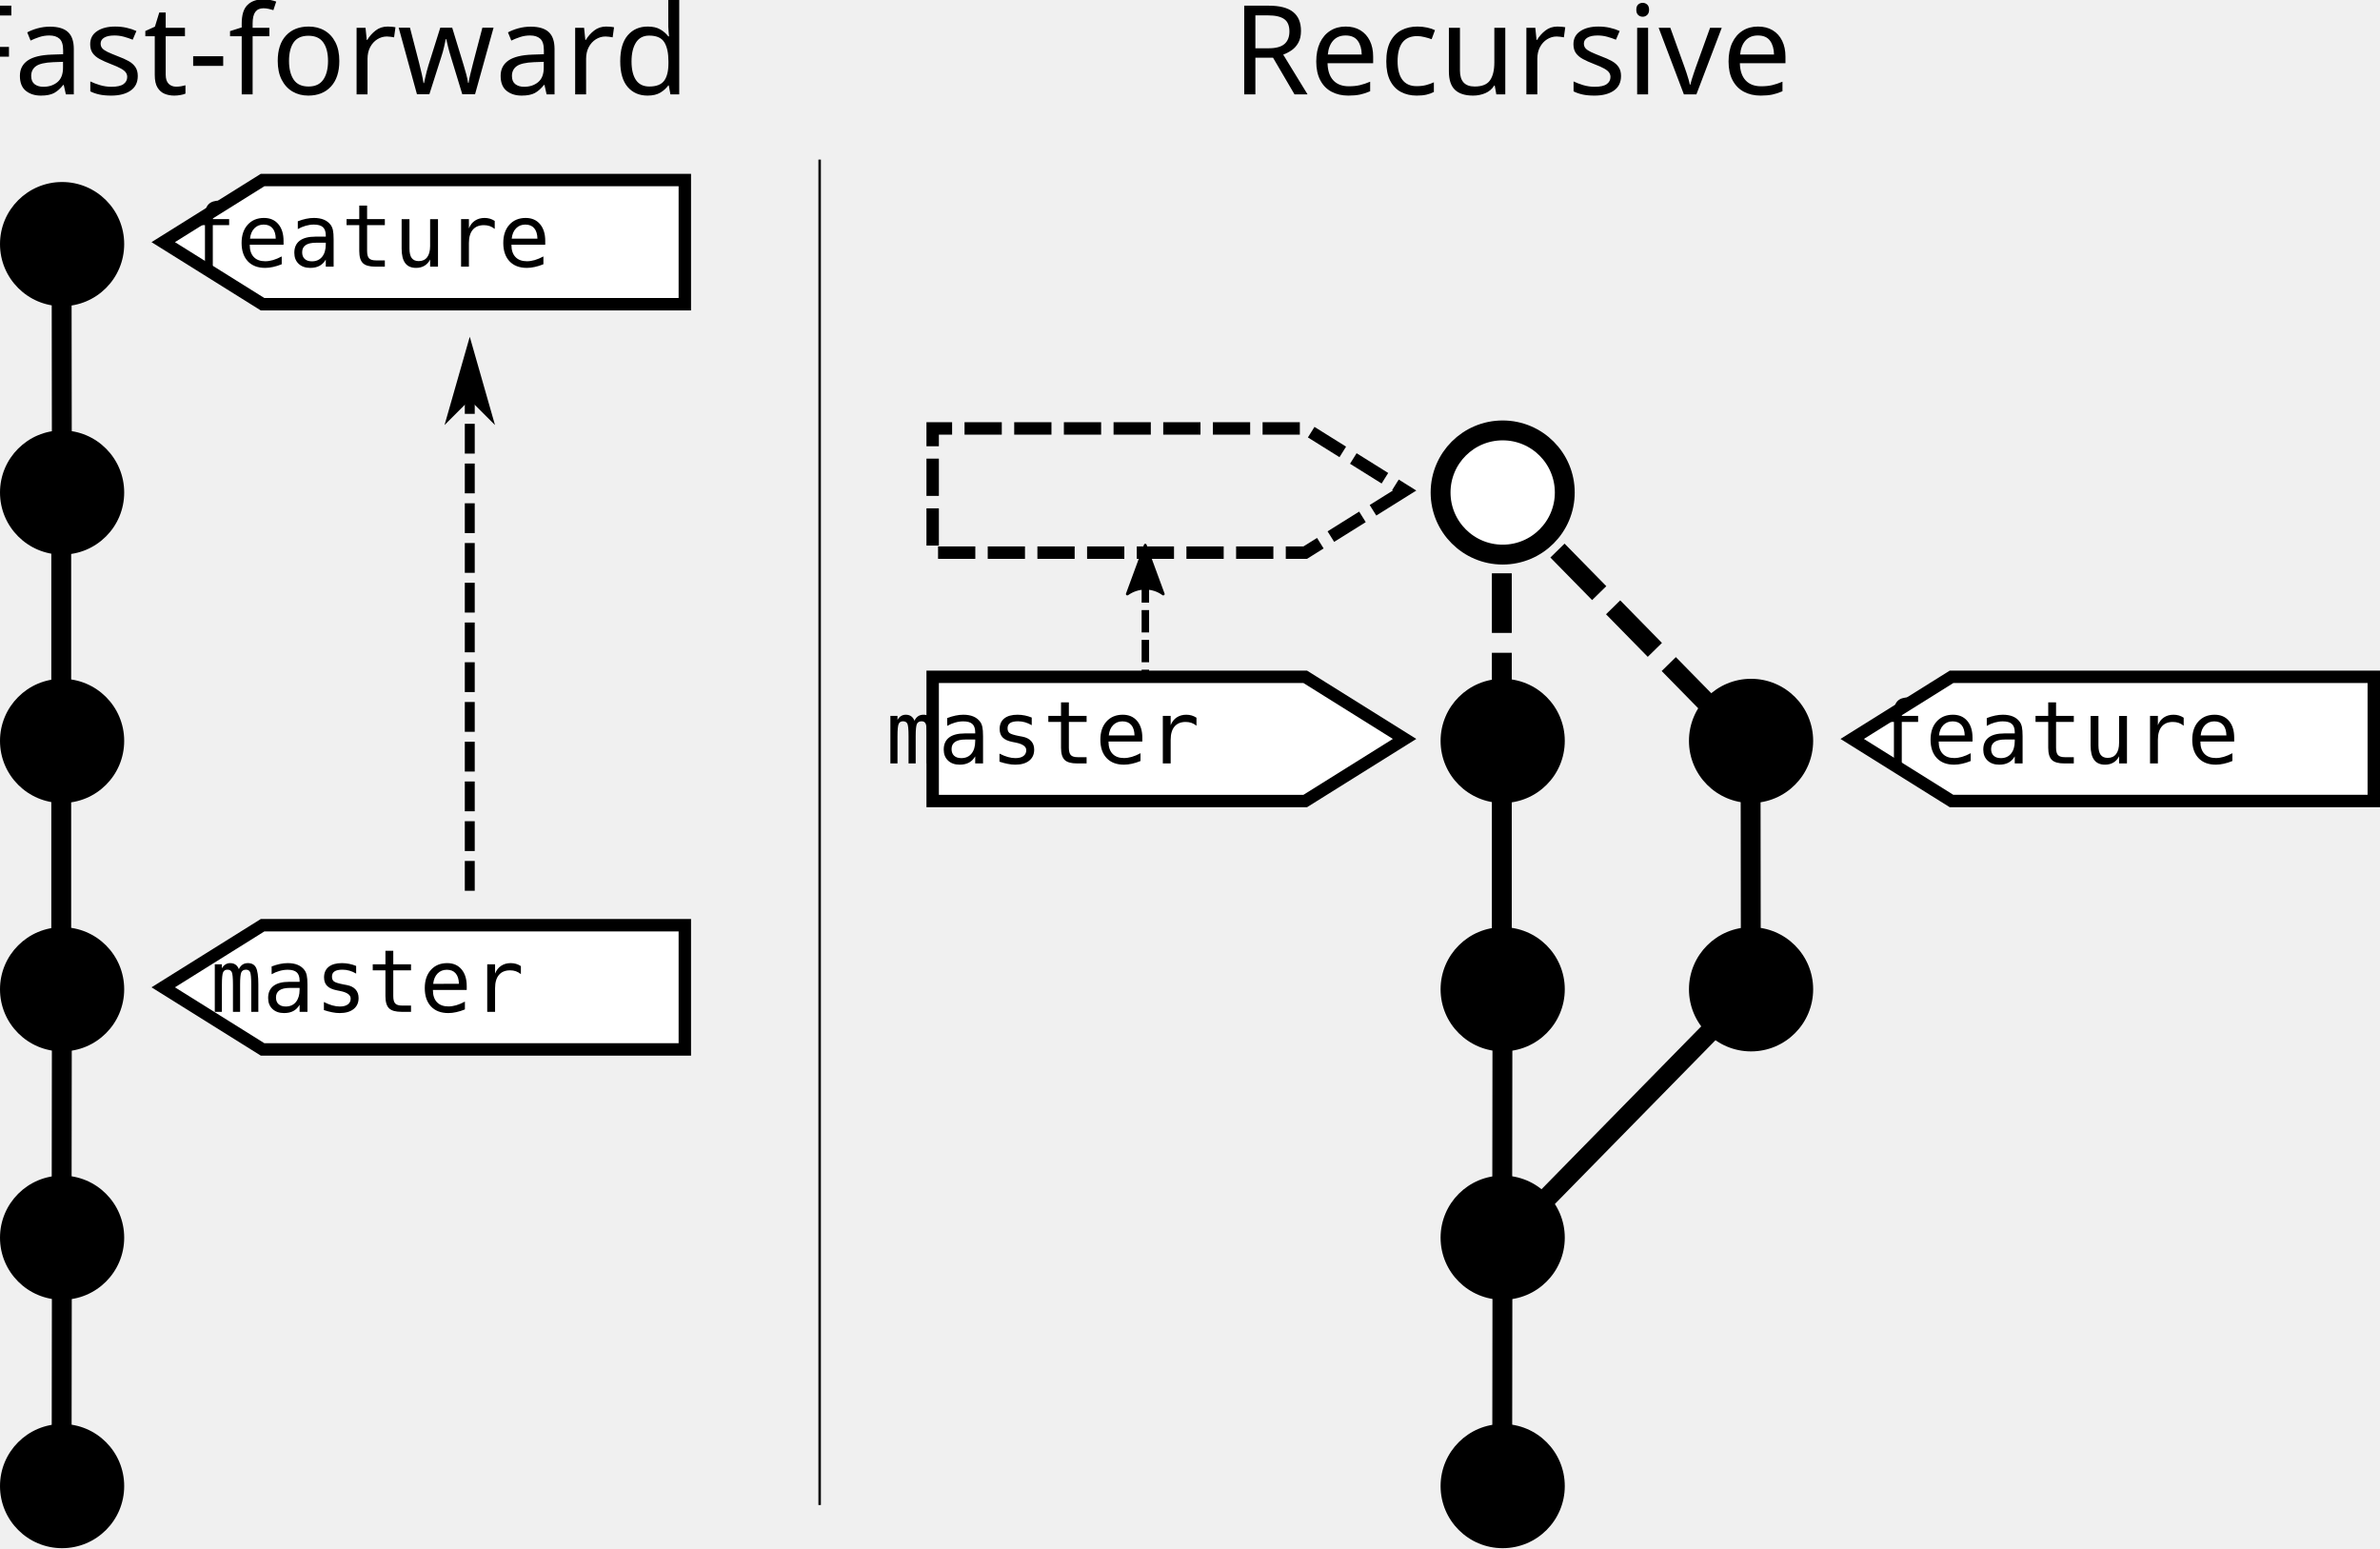
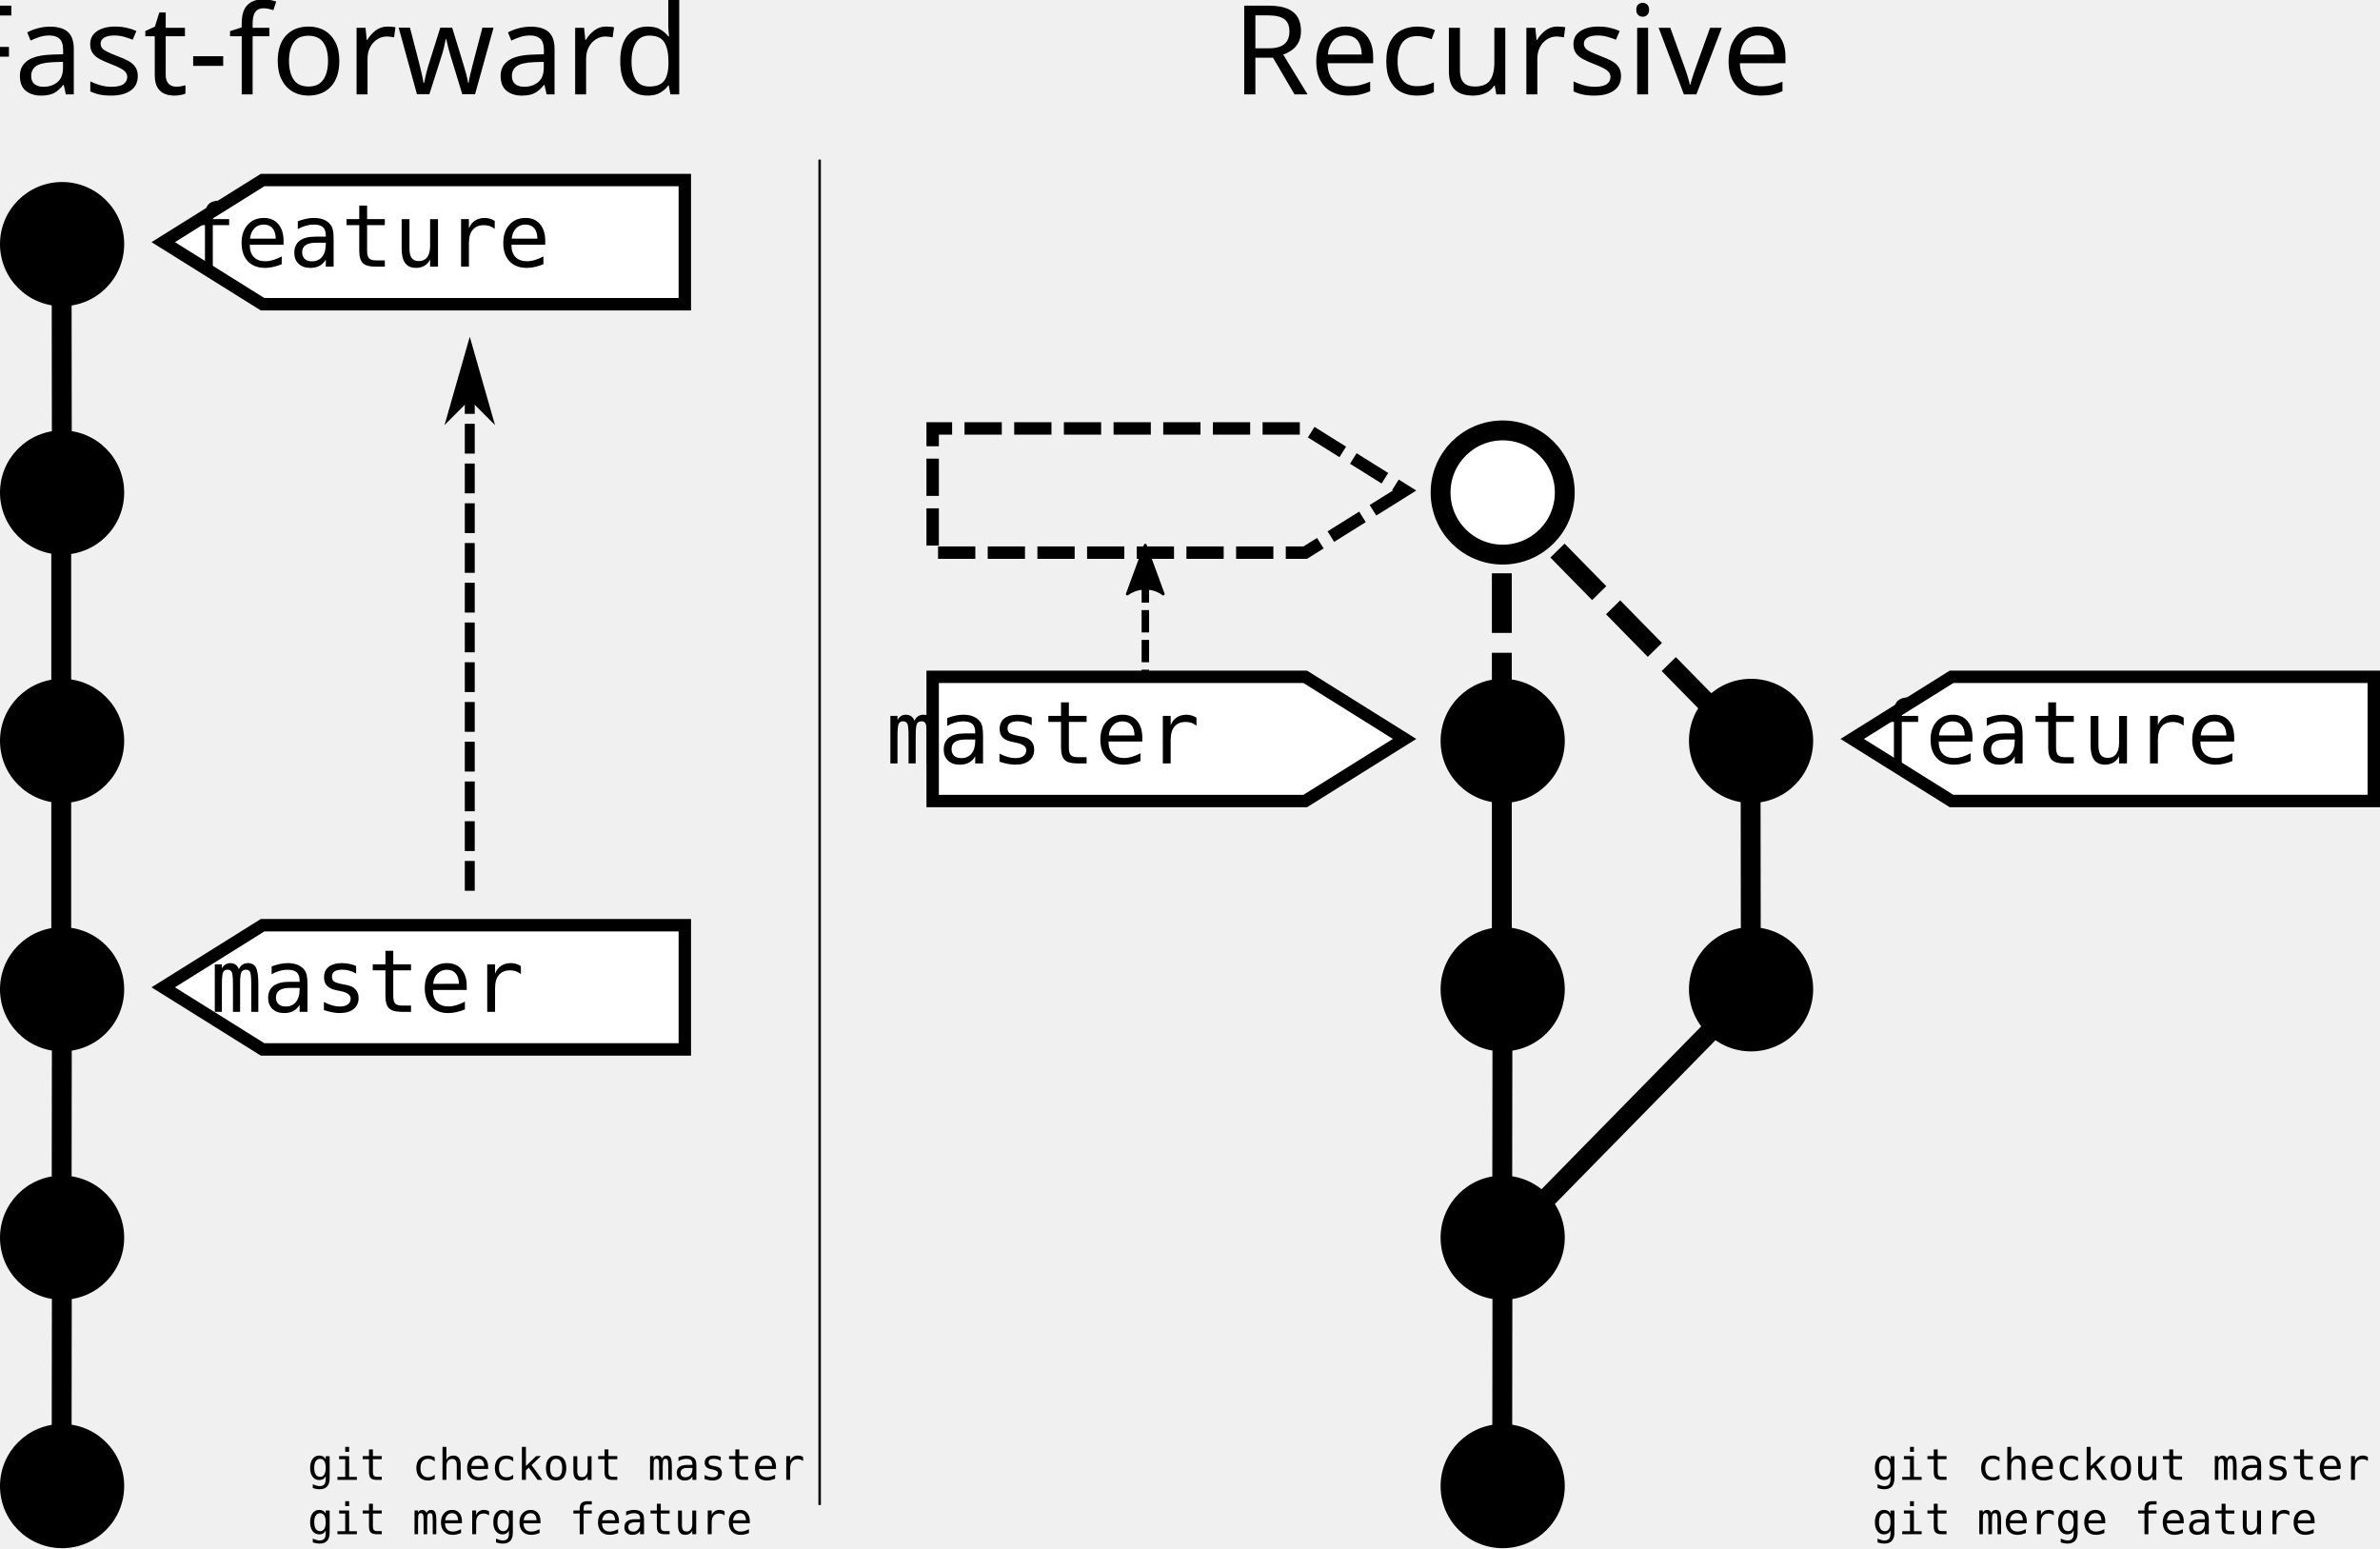
<svg xmlns="http://www.w3.org/2000/svg" width="270.431mm" height="175.903mm" viewBox="0 0 958.219 623.278" id="svg4719" version="1.1">
  <defs id="defs4721">
    <marker orient="auto" refY="0" refX="0" id="Arrow2Mend" style="overflow:visible">
      <path id="path4245" style="fill:#000000;fill-opacity:1;fill-rule:evenodd;stroke:#000000;stroke-width:0.625;stroke-linejoin:round;stroke-opacity:1" d="M 8.719,4.034 -2.207,0.016 8.719,-4.002 c -1.745,2.372 -1.735,5.617 -6e-7,8.035 z" transform="scale(-0.6,-0.6)" />
    </marker>
    <marker style="overflow:visible" id="marker5902" refX="0" refY="0" orient="auto">
      <path transform="matrix(-0.4,0,0,-0.4,-4,0)" style="fill:#000000;fill-opacity:1;fill-rule:evenodd;stroke:#000000;stroke-width:1pt;stroke-opacity:1" d="M 0,0 5,-5 -12.5,0 5,5 0,0 Z" id="path5904" />
    </marker>
    <marker style="overflow:visible" id="marker5592" refX="0" refY="0" orient="auto">
      <path transform="matrix(-0.4,0,0,-0.4,-4,0)" style="fill:#000000;fill-opacity:1;fill-rule:evenodd;stroke:#000000;stroke-width:1pt;stroke-opacity:1" d="M 0,0 5,-5 -12.5,0 5,5 0,0 Z" id="path5594" />
    </marker>
    <marker style="overflow:visible" id="marker5531" refX="0" refY="0" orient="auto">
      <path transform="matrix(-0.4,0,0,-0.4,-4,0)" style="fill:#000000;fill-opacity:1;fill-rule:evenodd;stroke:#000000;stroke-width:1pt;stroke-opacity:1" d="M 0,0 5,-5 -12.5,0 5,5 0,0 Z" id="path5533" />
    </marker>
    <marker orient="auto" refY="0" refX="0" id="Arrow1Mend" style="overflow:visible">
      <path id="path4227" d="M 0,0 5,-5 -12.5,0 5,5 0,0 Z" style="fill:#000000;fill-opacity:1;fill-rule:evenodd;stroke:#000000;stroke-width:1pt;stroke-opacity:1" transform="matrix(-0.4,0,0,-0.4,-4,0)" />
    </marker>
  </defs>
  <g id="layer1" transform="translate(-60.34692,-246.6158)">
    <path id="path5590" d="m 521.481,525.229 0,-55.162" style="fill:none;fill-rule:evenodd;stroke:#000000;stroke-width:3;stroke-linecap:butt;stroke-linejoin:miter;stroke-miterlimit:4;stroke-dasharray:9, 3;stroke-dashoffset:0;stroke-opacity:1;marker-end:url(#Arrow2Mend)" />
    <g id="g5328" transform="translate(-689.5332,-153.5432)">
      <path style="fill:#ffffff;fill-opacity:1;fill-rule:evenodd;stroke:#000000;stroke-width:5;stroke-linecap:butt;stroke-linejoin:miter;stroke-miterlimit:4;stroke-dasharray:none;stroke-opacity:1" d="m 815.599,497.641 40,25 170,0 0,-50 -170,0 z" id="path5288" />
      <text xml:space="preserve" style="font-style:normal;font-weight:normal;font-size:40px;line-height:125%;font-family:sans-serif;text-align:center;letter-spacing:0px;word-spacing:0px;text-anchor:middle;fill:#000000;fill-opacity:1;stroke:none;stroke-width:1px;stroke-linecap:butt;stroke-linejoin:miter;stroke-opacity:1" x="934.118" y="507.509" id="text5284">
        <tspan id="tspan5286" x="934.118" y="507.509" style="font-style:normal;font-variant:normal;font-weight:normal;font-stretch:normal;font-size:35px;font-family:monospace;-inkscape-font-specification:monospace;text-align:center;text-anchor:middle">feature</tspan>
      </text>
    </g>
    <circle r="25" cy="444.894" cx="85.347" id="circle5357" style="fill:#000000;fill-opacity:1;stroke-width:2;stroke-miterlimit:4;stroke-dasharray:none" />
    <circle style="fill:#000000;fill-opacity:1;stroke-width:2;stroke-miterlimit:4;stroke-dasharray:none" id="circle5359" cx="85.347" cy="544.894" r="25" />
    <circle r="25" cy="644.894" cx="85.347" id="circle5361" style="fill:#000000;fill-opacity:1;stroke-width:2;stroke-miterlimit:4;stroke-dasharray:none" />
    <path style="fill:none;fill-rule:evenodd;stroke:#000000;stroke-width:8;stroke-linecap:butt;stroke-linejoin:miter;stroke-miterlimit:4;stroke-dasharray:none;stroke-opacity:1" d="m 85,545.419 0,101.976" id="path5369" />
    <path id="path5371" d="m 85,445.419 0,101.976" style="fill:none;fill-rule:evenodd;stroke:#000000;stroke-width:8;stroke-linecap:butt;stroke-linejoin:miter;stroke-miterlimit:4;stroke-dasharray:none;stroke-opacity:1" />
    <circle r="25" cy="744.894" cx="85.347" id="circle5396" style="fill:#000000;fill-opacity:1;stroke-width:2;stroke-miterlimit:4;stroke-dasharray:none" />
    <path id="path5398" d="M 85.266,645.72 85.142,747.366" style="fill:none;fill-rule:evenodd;stroke:#000000;stroke-width:8;stroke-linecap:butt;stroke-linejoin:miter;stroke-miterlimit:4;stroke-dasharray:none;stroke-opacity:1" />
    <path style="fill:none;fill-rule:evenodd;stroke:#000000;stroke-width:8;stroke-linecap:butt;stroke-linejoin:miter;stroke-miterlimit:4;stroke-dasharray:none;stroke-opacity:1" d="M 85.142,345.72 85.266,447.366" id="path5400" />
    <circle style="fill:#000000;fill-opacity:1;stroke-width:2;stroke-miterlimit:4;stroke-dasharray:none" id="circle5402" cx="85.347" cy="344.894" r="25" />
    <circle style="fill:#000000;fill-opacity:1;stroke-width:2;stroke-miterlimit:4;stroke-dasharray:none" id="circle5406" cx="85.347" cy="844.894" r="25" />
    <g transform="translate(-689.5332,146.4568)" id="g5418">
      <path id="path5420" d="m 815.599,497.641 40,25 170,0 0,-50 -170,0 z" style="fill:#ffffff;fill-opacity:1;fill-rule:evenodd;stroke:#000000;stroke-width:5;stroke-linecap:butt;stroke-linejoin:miter;stroke-miterlimit:4;stroke-dasharray:none;stroke-opacity:1" />
      <text id="text5422" y="507.509" x="934.118" style="font-style:normal;font-weight:normal;font-size:40px;line-height:125%;font-family:sans-serif;text-align:center;letter-spacing:0px;word-spacing:0px;text-anchor:middle;fill:#000000;fill-opacity:1;stroke:none;stroke-width:1px;stroke-linecap:butt;stroke-linejoin:miter;stroke-opacity:1" xml:space="preserve">
        <tspan style="font-style:normal;font-variant:normal;font-weight:normal;font-stretch:normal;font-size:35px;font-family:monospace;-inkscape-font-specification:monospace;text-align:center;text-anchor:middle" y="507.509" x="934.118" id="tspan5424">master</tspan>
      </text>
    </g>
    <path style="fill:none;fill-rule:evenodd;stroke:#000000;stroke-width:4;stroke-linecap:butt;stroke-linejoin:miter;stroke-miterlimit:4;stroke-dasharray:12, 4;stroke-dashoffset:0;stroke-opacity:1;marker-end:url(#Arrow1Mend)" d="m 249.481,605.229 0,-215.162" id="path5445" />
    <text xml:space="preserve" style="font-style:normal;font-weight:normal;font-size:50px;line-height:125%;font-family:sans-serif;text-align:center;letter-spacing:0px;word-spacing:0px;text-anchor:middle;fill:#000000;fill-opacity:1;stroke:none;stroke-width:1px;stroke-linecap:butt;stroke-linejoin:miter;stroke-opacity:1" x="221.59" y="284.604" id="text5473">
      <tspan id="tspan5475" x="221.59" y="284.604">Fast-forward</tspan>
    </text>
    <g transform="translate(-9.53319,46.45681)" id="g5477">
      <path id="path5479" d="m 815.599,497.641 40,25 170,0 0,-50 -170,0 z" style="fill:#ffffff;fill-opacity:1;fill-rule:evenodd;stroke:#000000;stroke-width:5;stroke-linecap:butt;stroke-linejoin:miter;stroke-miterlimit:4;stroke-dasharray:none;stroke-opacity:1" />
      <text id="text5481" y="507.509" x="934.118" style="font-style:normal;font-weight:normal;font-size:40px;line-height:125%;font-family:sans-serif;text-align:center;letter-spacing:0px;word-spacing:0px;text-anchor:middle;fill:#000000;fill-opacity:1;stroke:none;stroke-width:1px;stroke-linecap:butt;stroke-linejoin:miter;stroke-opacity:1" xml:space="preserve">
        <tspan style="font-style:normal;font-variant:normal;font-weight:normal;font-stretch:normal;font-size:35px;font-family:monospace;-inkscape-font-specification:monospace;text-align:center;text-anchor:middle" y="507.509" x="934.118" id="tspan5483">feature</tspan>
      </text>
    </g>
    <circle r="25" cy="544.894" cx="665.347" id="circle5487" style="fill:#000000;fill-opacity:1;stroke-width:2;stroke-miterlimit:4;stroke-dasharray:none" />
    <circle style="fill:#000000;fill-opacity:1;stroke-width:2;stroke-miterlimit:4;stroke-dasharray:none" id="circle5489" cx="665.347" cy="644.894" r="25" />
    <path id="path5491" d="m 665,545.419 0,101.976" style="fill:none;fill-rule:evenodd;stroke:#000000;stroke-width:8;stroke-linecap:butt;stroke-linejoin:miter;stroke-miterlimit:4;stroke-dasharray:none;stroke-opacity:1" />
    <circle style="fill:#000000;fill-opacity:1;stroke-width:2;stroke-miterlimit:4;stroke-dasharray:none" id="circle5495" cx="665.347" cy="744.894" r="25" />
    <path style="fill:none;fill-rule:evenodd;stroke:#000000;stroke-width:8;stroke-linecap:butt;stroke-linejoin:miter;stroke-miterlimit:4;stroke-dasharray:none;stroke-opacity:1" d="m 665.266,645.72 -0.124,101.646" id="path5497" />
    <circle r="25" cy="844.894" cx="665.347" id="circle5503" style="fill:#000000;fill-opacity:1;stroke-width:2;stroke-miterlimit:4;stroke-dasharray:none" />
    <g id="g5526" transform="translate(-568,-100)">
      <path style="fill:#ffffff;fill-opacity:1;fill-rule:evenodd;stroke:#000000;stroke-width:5;stroke-linecap:butt;stroke-linejoin:miter;stroke-miterlimit:4;stroke-dasharray:none;stroke-opacity:1" d="m 1193.849,644.098 -40,25 -150,0 0,-50 150,0 z" id="path5511" />
      <text xml:space="preserve" style="font-style:normal;font-weight:normal;font-size:40px;line-height:125%;font-family:sans-serif;text-align:center;letter-spacing:0px;word-spacing:0px;text-anchor:middle;fill:#000000;fill-opacity:1;stroke:none;stroke-width:1px;stroke-linecap:butt;stroke-linejoin:miter;stroke-opacity:1" x="1084.585" y="653.966" id="text5513">
        <tspan id="tspan5515" x="1084.585" y="653.966" style="font-style:normal;font-variant:normal;font-weight:normal;font-stretch:normal;font-size:35px;font-family:monospace;-inkscape-font-specification:monospace;text-align:center;text-anchor:middle">master</tspan>
      </text>
    </g>
    <text id="text5519" y="284.604" x="701.59" style="font-style:normal;font-weight:normal;font-size:50px;line-height:125%;font-family:sans-serif;text-align:center;letter-spacing:0px;word-spacing:0px;text-anchor:middle;fill:#000000;fill-opacity:1;stroke:none;stroke-width:1px;stroke-linecap:butt;stroke-linejoin:miter;stroke-opacity:1" xml:space="preserve">
      <tspan y="284.604" x="701.59" id="tspan5521">Recursive</tspan>
    </text>
    <circle r="25" cy="644.894" cx="765.347" id="circle5559" style="fill:#000000;fill-opacity:1;stroke-width:2;stroke-miterlimit:4;stroke-dasharray:none" />
    <path id="path5561" d="M 765,645.419 665,747.395" style="fill:none;fill-rule:evenodd;stroke:#000000;stroke-width:8;stroke-linecap:butt;stroke-linejoin:miter;stroke-miterlimit:4;stroke-dasharray:none;stroke-opacity:1" />
    <path style="fill:none;fill-rule:evenodd;stroke:#000000;stroke-width:8;stroke-linecap:butt;stroke-linejoin:miter;stroke-miterlimit:4;stroke-dasharray:none;stroke-opacity:1" d="m 765.142,545.72 0.124,101.646" id="path5563" />
    <circle style="fill:#000000;fill-opacity:1;stroke-width:2;stroke-miterlimit:4;stroke-dasharray:none" id="circle5565" cx="765.347" cy="544.894" r="25" />
    <path style="fill:none;fill-rule:evenodd;stroke:#000000;stroke-width:8;stroke-linecap:butt;stroke-linejoin:miter;stroke-miterlimit:4;stroke-dasharray:24, 8;stroke-dashoffset:0;stroke-opacity:1" d="m 665,445.419 0,101.976" id="path5569" />
    <path id="path5571" d="M 665,445.419 765,547.395" style="fill:none;fill-rule:evenodd;stroke:#000000;stroke-width:8;stroke-linecap:butt;stroke-linejoin:miter;stroke-miterlimit:4;stroke-dasharray:24, 8;stroke-dashoffset:0;stroke-opacity:1" />
    <circle style="fill:#ffffff;fill-opacity:1;stroke:#000000;stroke-width:8;stroke-miterlimit:4;stroke-dasharray:none;stroke-opacity:1" id="circle5567" cx="665.347" cy="444.894" r="25" />
    <path style="fill:none;fill-opacity:1;fill-rule:evenodd;stroke:#000000;stroke-width:5;stroke-linecap:butt;stroke-linejoin:miter;stroke-miterlimit:4;stroke-dasharray:15, 5;stroke-dashoffset:0;stroke-opacity:1" d="m 625.849,444.098 -40,25 -150,0 0,-50 150,0 z" id="path5575" />
    <path style="fill:none;fill-rule:evenodd;stroke:#000000;stroke-width:1px;stroke-linecap:butt;stroke-linejoin:miter;stroke-opacity:1" d="m 390.347,310.868 0,541.65" id="path5998" />
    <path style="fill:none;fill-rule:evenodd;stroke:#000000;stroke-width:8;stroke-linecap:butt;stroke-linejoin:miter;stroke-miterlimit:4;stroke-dasharray:none;stroke-opacity:1" d="M 85.266,745.72 85.142,847.366" id="path6049" />
    <path id="path6051" d="m 665.266,745.72 -0.124,101.646" style="fill:none;fill-rule:evenodd;stroke:#000000;stroke-width:8;stroke-linecap:butt;stroke-linejoin:miter;stroke-miterlimit:4;stroke-dasharray:none;stroke-opacity:1" />
+     <text xml:space="preserve" style="font-style:normal;font-weight:normal;font-size:40px;line-height:125%;font-family:sans-serif;letter-spacing:0px;word-spacing:0px;fill:#000000;fill-opacity:1;stroke:none;stroke-width:1px;stroke-linecap:butt;stroke-linejoin:miter;stroke-opacity:1" x="184.162" y="842.41" id="text7635">
+       <tspan id="tspan7637" x="184.162" y="842.41" style="font-style:normal;font-variant:normal;font-weight:normal;font-stretch:normal;font-size:17.5px;font-family:monospace;-inkscape-font-specification:monospace">git checkout master</tspan>
+       <tspan x="184.162" y="864.285" id="tspan7639" style="font-style:normal;font-variant:normal;font-weight:normal;font-stretch:normal;font-size:17.5px;font-family:monospace;-inkscape-font-specification:monospace">git merge feature</tspan>
+     </text>
+     <text id="text7831" y="842.41" x="814.162" style="font-style:normal;font-weight:normal;font-size:40px;line-height:125%;font-family:sans-serif;letter-spacing:0px;word-spacing:0px;fill:#000000;fill-opacity:1;stroke:none;stroke-width:1px;stroke-linecap:butt;stroke-linejoin:miter;stroke-opacity:1" xml:space="preserve">
+       <tspan style="font-style:normal;font-variant:normal;font-weight:normal;font-stretch:normal;font-size:17.5px;font-family:monospace;-inkscape-font-specification:monospace" y="842.41" x="814.162" id="tspan7833">git checkout master</tspan>
+       <tspan style="font-style:normal;font-variant:normal;font-weight:normal;font-stretch:normal;font-size:17.5px;font-family:monospace;-inkscape-font-specification:monospace" id="tspan7835" y="864.285" x="814.162">git merge feature</tspan>
+     </text>
  </g>
</svg>
